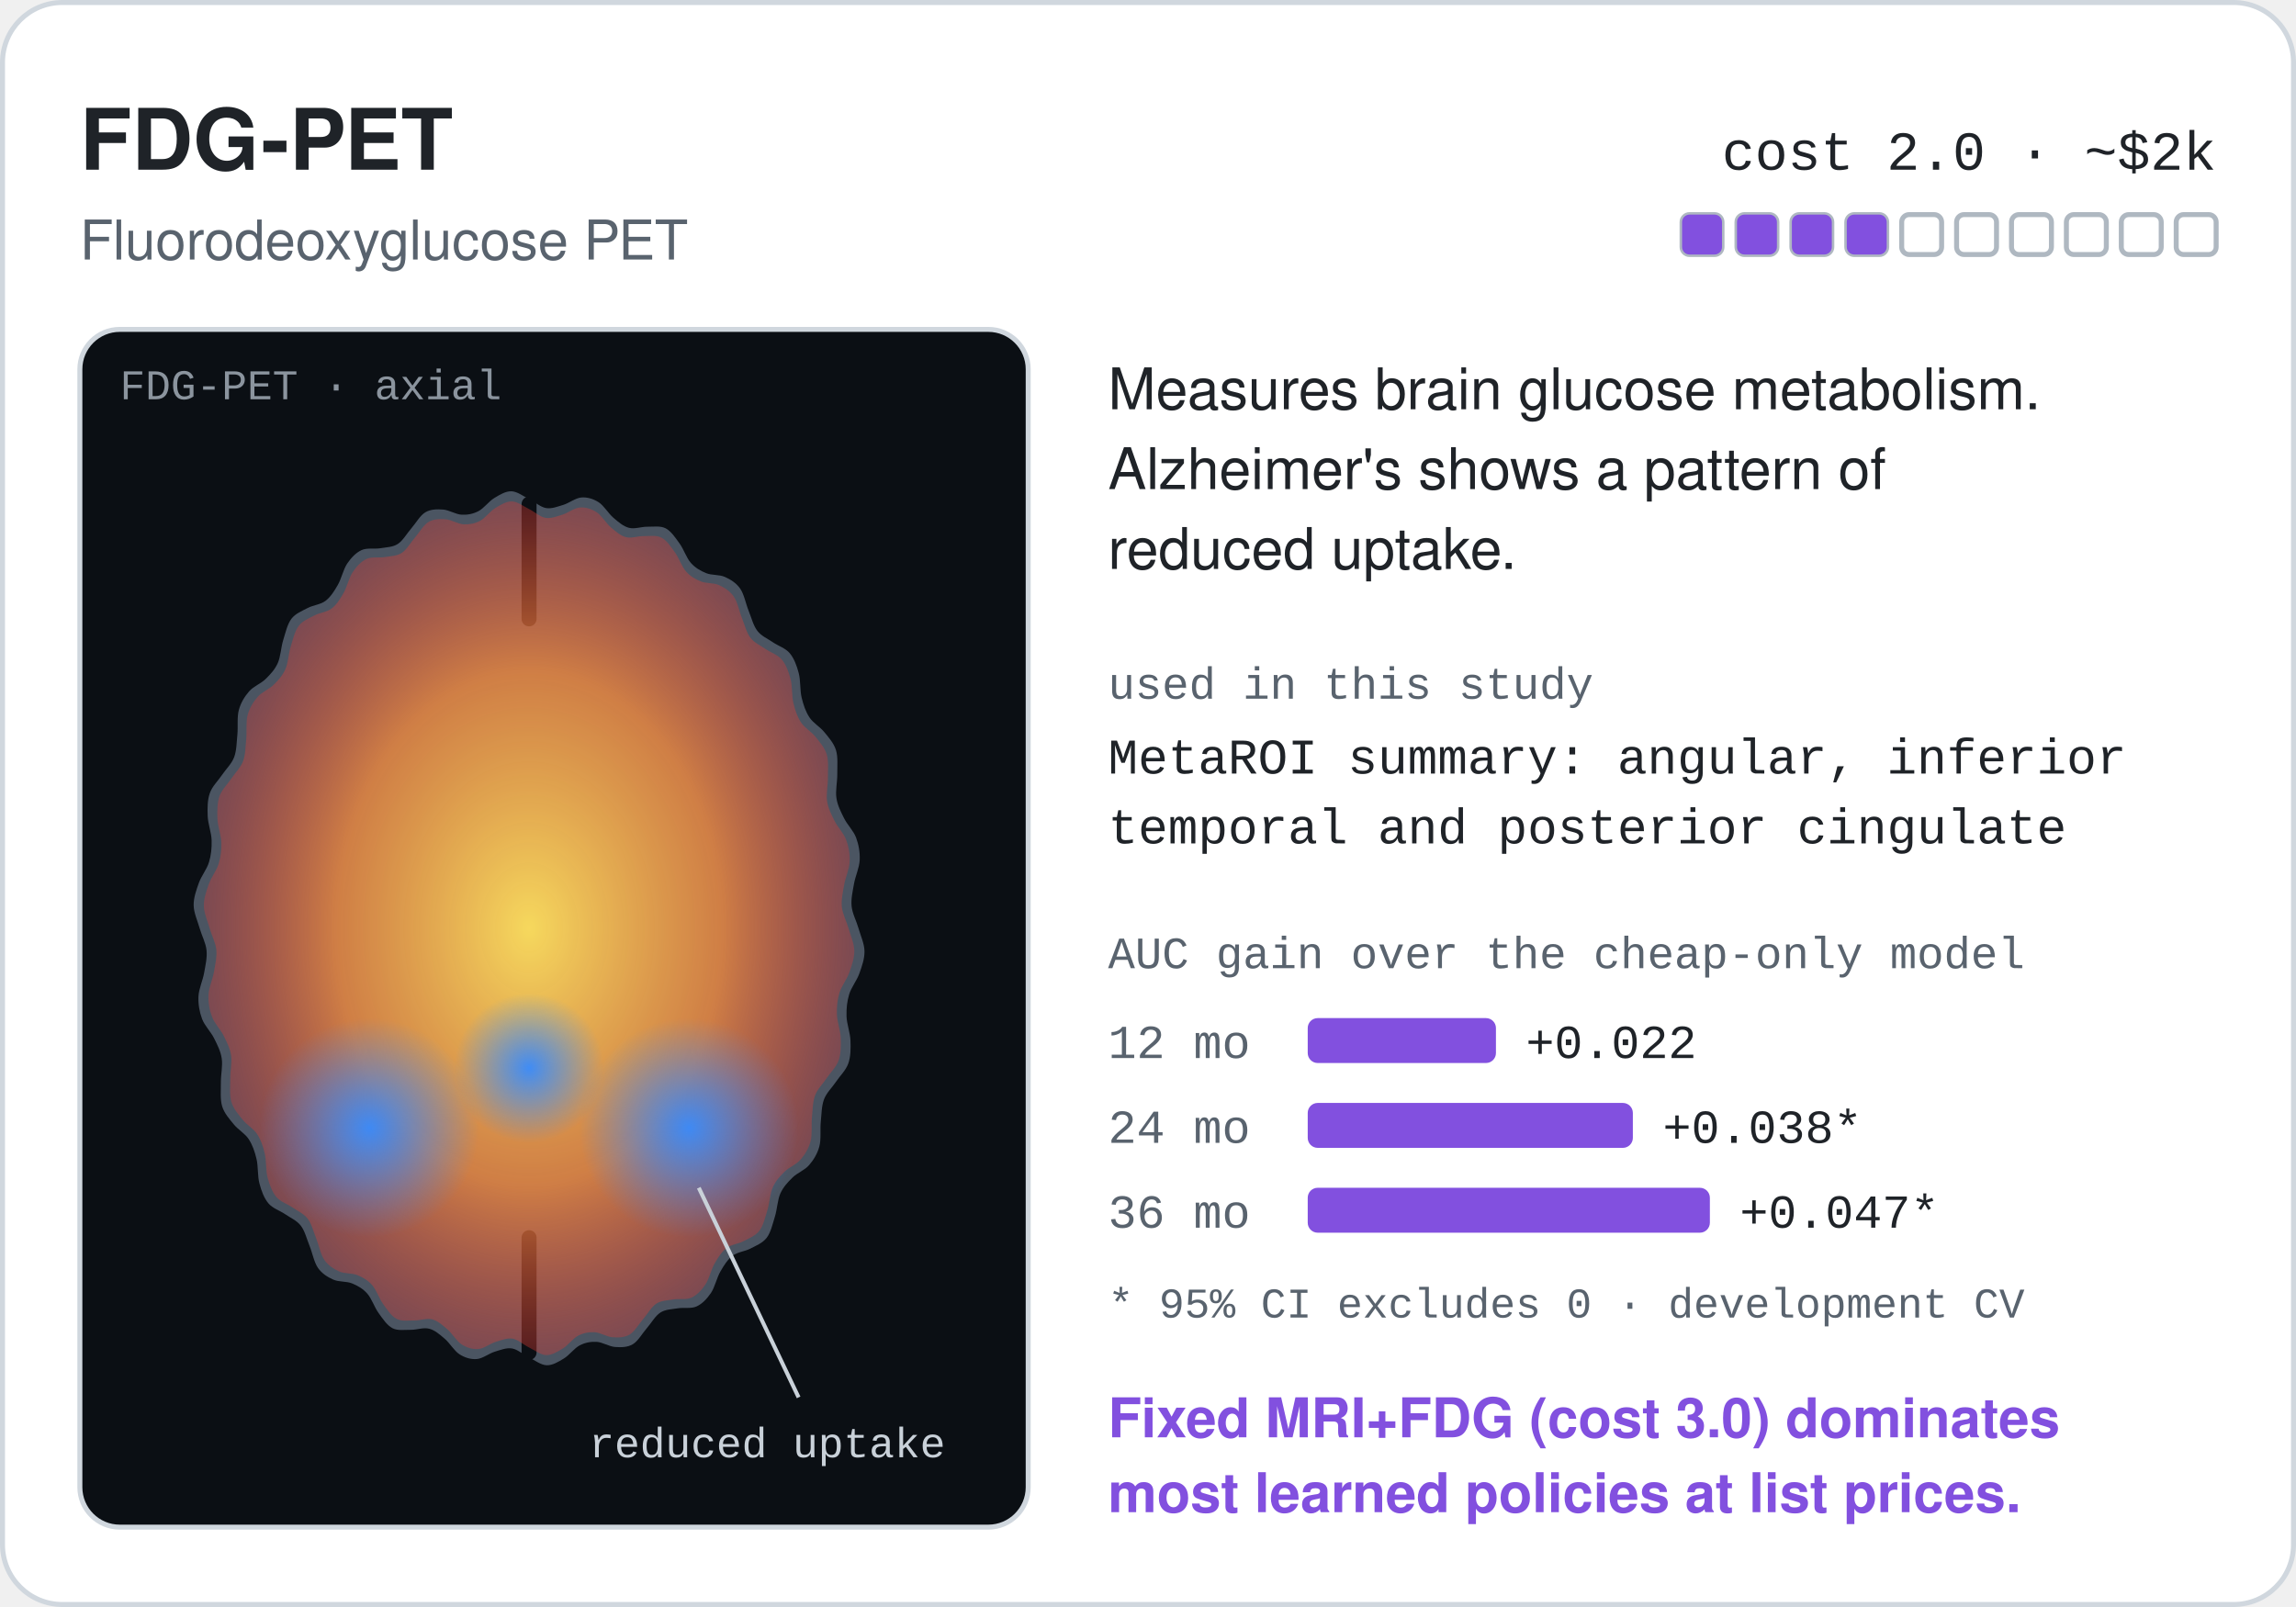
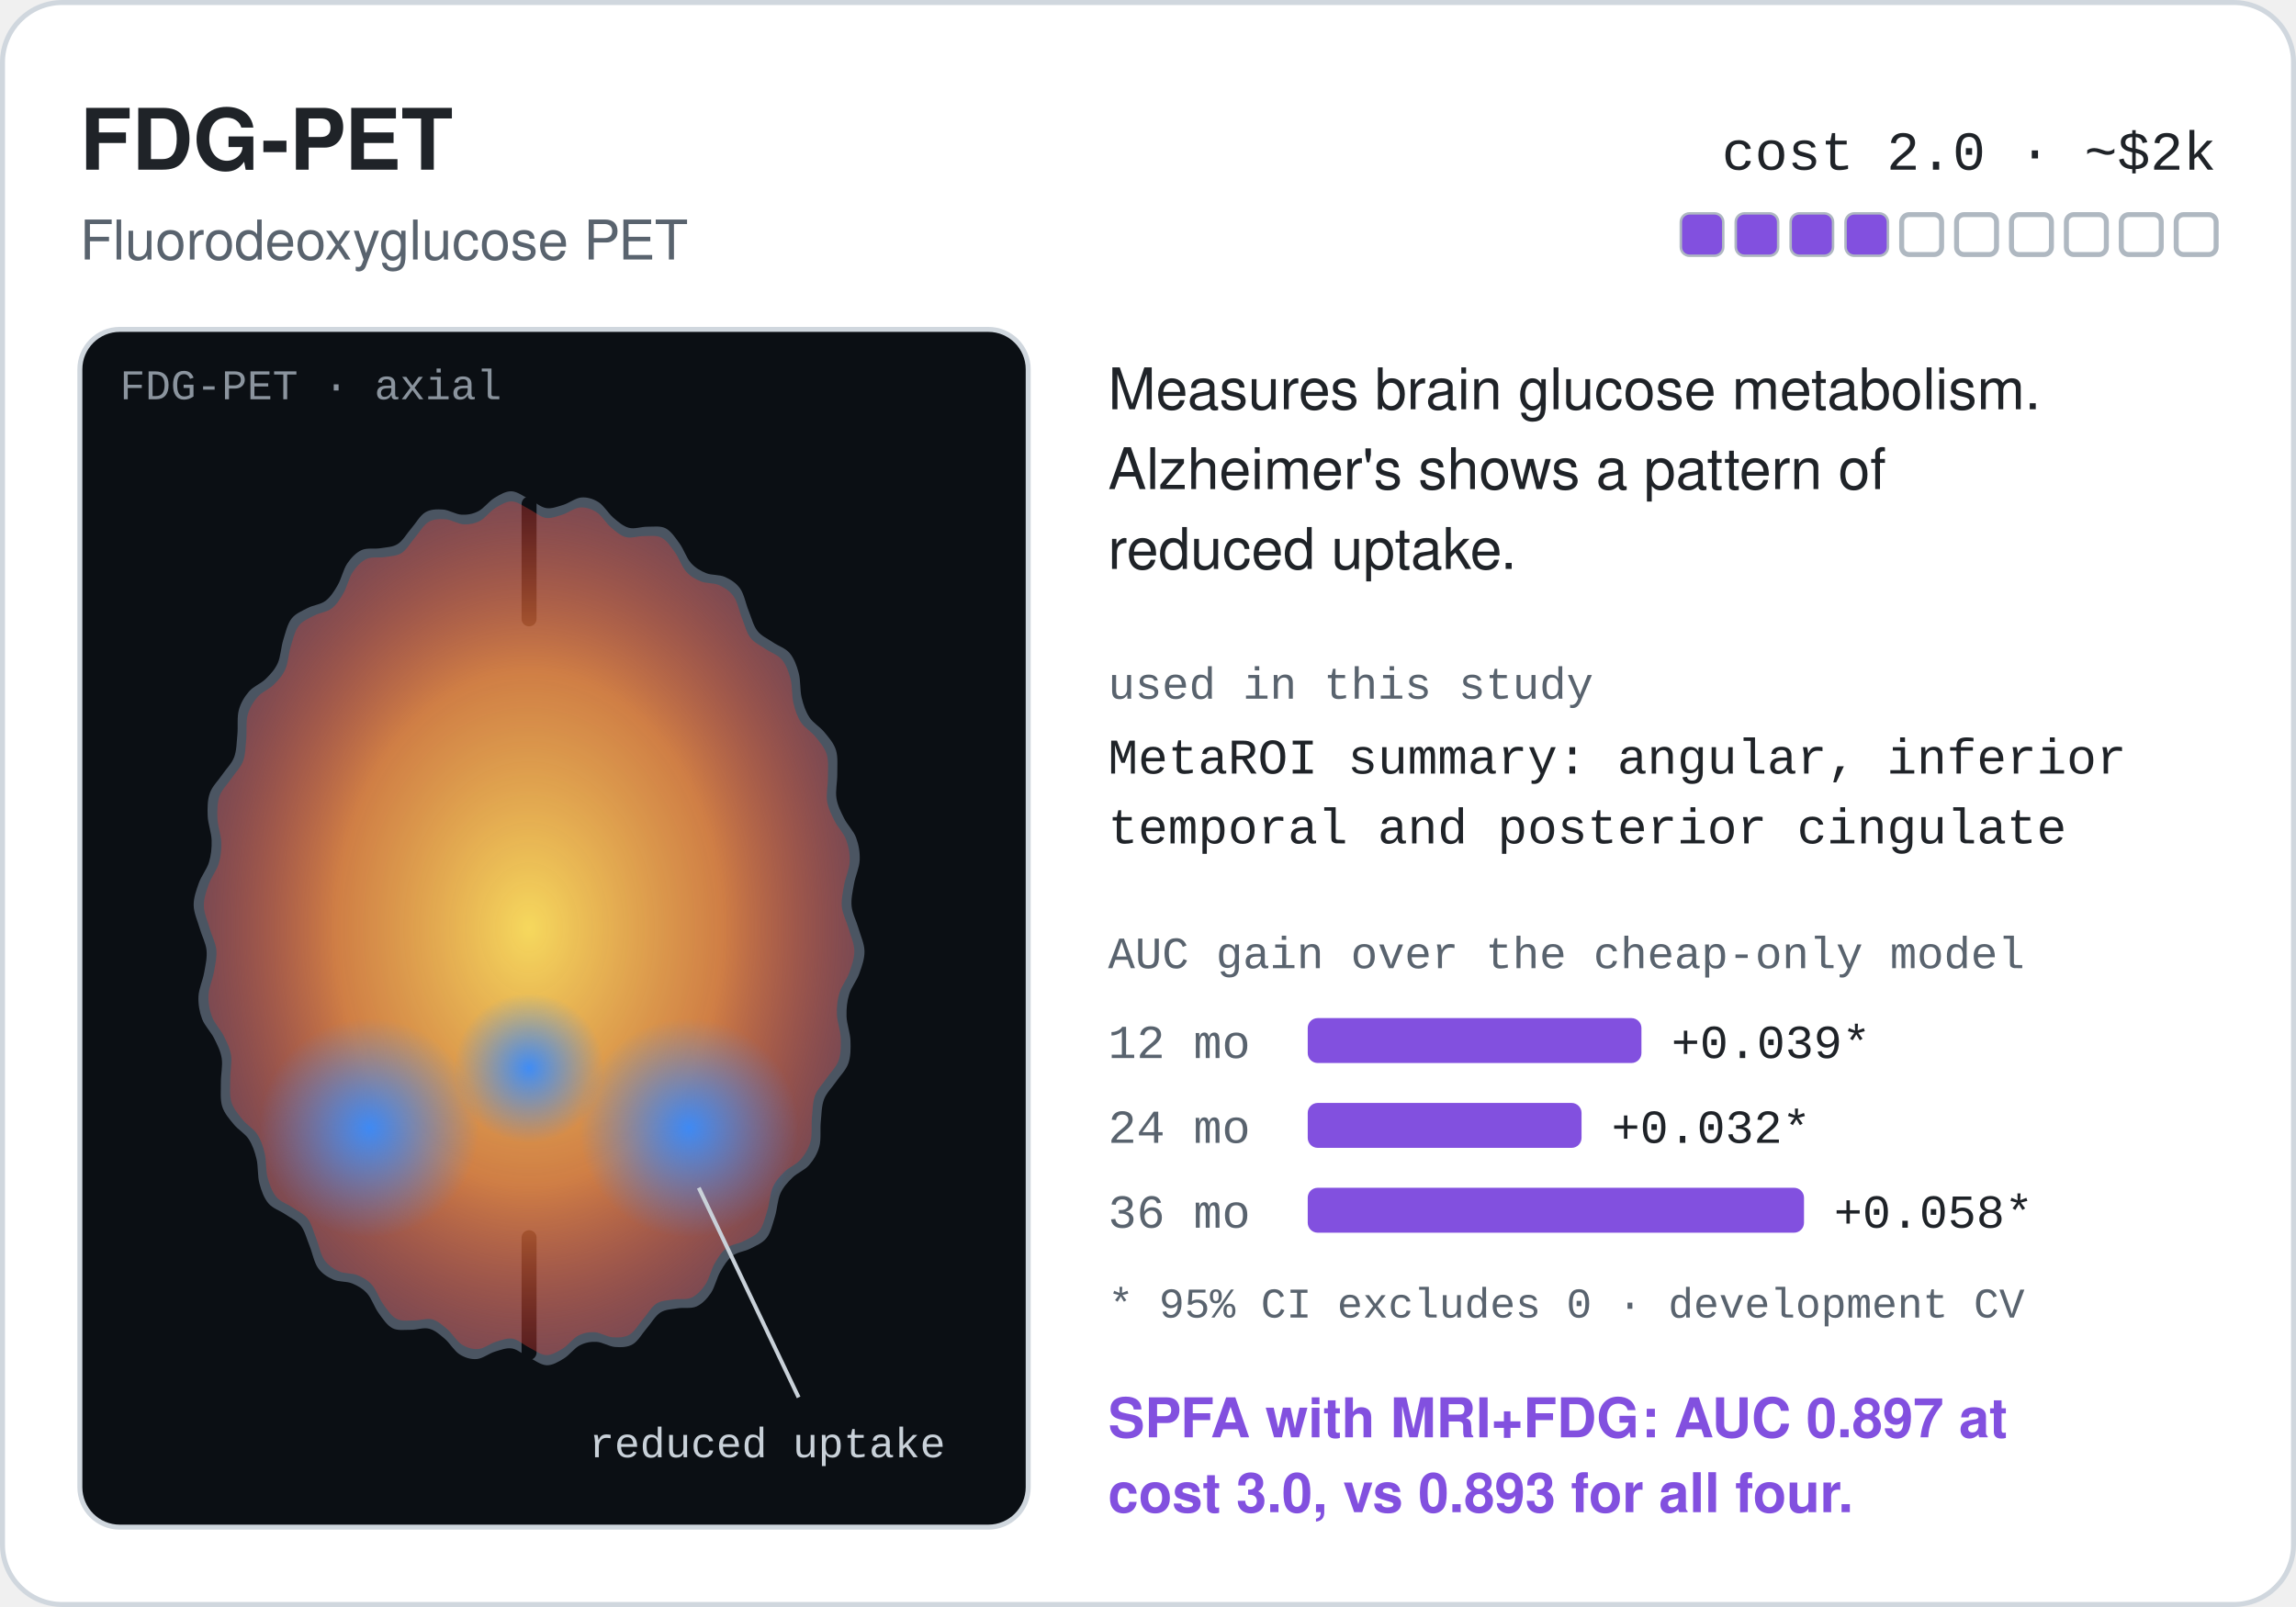
<svg xmlns="http://www.w3.org/2000/svg" width="460" height="322" viewBox="0 0 460 322" role="img" aria-labelledby="t d">
  <style>.s{font-family:-apple-system,BlinkMacSystemFont,"Segoe UI",Helvetica,Arial,sans-serif}.m{font-family:ui-monospace,SFMono-Regular,"SF Mono",Menlo,Consolas,"Liberation Mono",monospace}@media (prefers-reduced-motion:no-preference){@keyframes a0k{0%{opacity:0;transform:scale(.2)}3%{opacity:0;transform:scale(.2)}5%{opacity:1;transform:scale(1)}92%{opacity:1;transform:scale(1)}95%{opacity:0;transform:scale(1)}100%{opacity:0;transform:scale(.2)}}.a0{animation:a0k 10s cubic-bezier(.22,.8,.24,1) infinite;transform-box:fill-box;transform-origin:center}@keyframes a1k{0%{opacity:0;transform:scale(.2)}4.2%{opacity:0;transform:scale(.2)}6.2%{opacity:1;transform:scale(1)}92%{opacity:1;transform:scale(1)}95%{opacity:0;transform:scale(1)}100%{opacity:0;transform:scale(.2)}}.a1{animation:a1k 10s cubic-bezier(.22,.8,.24,1) infinite;transform-box:fill-box;transform-origin:center}@keyframes a2k{0%{opacity:0;transform:scale(.2)}5.4%{opacity:0;transform:scale(.2)}7.4%{opacity:1;transform:scale(1)}92%{opacity:1;transform:scale(1)}95%{opacity:0;transform:scale(1)}100%{opacity:0;transform:scale(.2)}}.a2{animation:a2k 10s cubic-bezier(.22,.8,.24,1) infinite;transform-box:fill-box;transform-origin:center}@keyframes a3k{0%{opacity:0;transform:scale(.2)}6.6%{opacity:0;transform:scale(.2)}8.6%{opacity:1;transform:scale(1)}92%{opacity:1;transform:scale(1)}95%{opacity:0;transform:scale(1)}100%{opacity:0;transform:scale(.2)}}.a3{animation:a3k 10s cubic-bezier(.22,.8,.24,1) infinite;transform-box:fill-box;transform-origin:center}@keyframes a4k{0%{opacity:0}14%{opacity:0}32%{opacity:1}92%{opacity:1}95%{opacity:0}100%{opacity:0}}.a4{animation:a4k 10s cubic-bezier(.22,.8,.24,1) infinite}@keyframes a5k{0%{opacity:0;transform:translateY(0)}2%{opacity:0;transform:translateY(0)}3.5%{opacity:1;transform:translateY(-10px)}11%{opacity:0;transform:translateY(-118.98px)}100%{opacity:0}}.a5{animation:a5k 10s ease-out infinite}@keyframes a6k{0%{opacity:0;transform:translateY(0)}3.4%{opacity:0;transform:translateY(0)}4.9%{opacity:1;transform:translateY(-10px)}12.4%{opacity:0;transform:translateY(-124.35px)}100%{opacity:0}}.a6{animation:a6k 10s ease-out infinite}@keyframes a7k{0%{opacity:0;transform:translateY(0)}4.8%{opacity:0;transform:translateY(0)}6.3%{opacity:1;transform:translateY(-10px)}13.8%{opacity:0;transform:translateY(-75.9px)}100%{opacity:0}}.a7{animation:a7k 10s ease-out infinite}@keyframes a8k{0%{opacity:0;transform:translateY(0)}6.2%{opacity:0;transform:translateY(0)}7.7%{opacity:1;transform:translateY(-10px)}15.2%{opacity:0;transform:translateY(-145.37px)}100%{opacity:0}}.a8{animation:a8k 10s ease-out infinite}@keyframes a9k{0%{opacity:0;transform:translateY(0)}7.6%{opacity:0;transform:translateY(0)}9.1%{opacity:1;transform:translateY(-10px)}16.6%{opacity:0;transform:translateY(-91.09px)}100%{opacity:0}}.a9{animation:a9k 10s ease-out infinite}@keyframes a10k{0%{opacity:0;transform:translateY(0)}9%{opacity:0;transform:translateY(0)}10.5%{opacity:1;transform:translateY(-10px)}18%{opacity:0;transform:translateY(-112.32px)}100%{opacity:0}}.a10{animation:a10k 10s ease-out infinite}@keyframes a11k{0%{opacity:0;transform:translateY(0)}10.4%{opacity:0;transform:translateY(0)}11.9%{opacity:1;transform:translateY(-10px)}19.4%{opacity:0;transform:translateY(-112.87px)}100%{opacity:0}}.a11{animation:a11k 10s ease-out infinite}@keyframes a12k{0%{opacity:0;transform:translateY(0)}11.8%{opacity:0;transform:translateY(0)}13.3%{opacity:1;transform:translateY(-10px)}20.8%{opacity:0;transform:translateY(-83.56px)}100%{opacity:0}}.a12{animation:a12k 10s ease-out infinite}@keyframes a13k{0%{opacity:0;transform:translateY(0)}13.2%{opacity:0;transform:translateY(0)}14.7%{opacity:1;transform:translateY(-10px)}22.2%{opacity:0;transform:translateY(-148.12px)}100%{opacity:0}}.a13{animation:a13k 10s ease-out infinite}@keyframes a14k{0%{opacity:0;transform:translateY(0)}14.6%{opacity:0;transform:translateY(0)}16.1%{opacity:1;transform:translateY(-10px)}23.6%{opacity:0;transform:translateY(-136.71px)}100%{opacity:0}}.a14{animation:a14k 10s ease-out infinite}@keyframes a15k{0%{opacity:0;transform:translateY(0)}16%{opacity:0;transform:translateY(0)}17.5%{opacity:1;transform:translateY(-10px)}25%{opacity:0;transform:translateY(-75.76px)}100%{opacity:0}}.a15{animation:a15k 10s ease-out infinite}@keyframes a16k{0%{opacity:0;transform:translateY(0)}17.4%{opacity:0;transform:translateY(0)}18.9%{opacity:1;transform:translateY(-10px)}26.4%{opacity:0;transform:translateY(-123.2px)}100%{opacity:0}}.a16{animation:a16k 10s ease-out infinite}@keyframes a17k{0%{opacity:0}50%{opacity:0}56%{opacity:1}92%{opacity:1}95%{opacity:0}100%{opacity:0}}.a17{animation:a17k 10s cubic-bezier(.22,.8,.24,1) infinite}@keyframes a18k{0%{transform:scaleX(0);opacity:1}18%{transform:scaleX(0);opacity:1}23%{transform:scaleX(1);opacity:1}92%{transform:scaleX(1);opacity:1}95%{transform:scaleX(1);opacity:0}100%{transform:scaleX(0);opacity:0}}.a18{animation:a18k 10s cubic-bezier(.22,.8,.24,1) infinite;transform-box:fill-box;transform-origin:left center}@keyframes a19k{0%{opacity:0}21%{opacity:0}24%{opacity:1}92%{opacity:1}95%{opacity:0}100%{opacity:0}}.a19{animation:a19k 10s cubic-bezier(.22,.8,.24,1) infinite}@keyframes a20k{0%{transform:scaleX(0);opacity:1}21%{transform:scaleX(0);opacity:1}26%{transform:scaleX(1);opacity:1}92%{transform:scaleX(1);opacity:1}95%{transform:scaleX(1);opacity:0}100%{transform:scaleX(0);opacity:0}}.a20{animation:a20k 10s cubic-bezier(.22,.8,.24,1) infinite;transform-box:fill-box;transform-origin:left center}@keyframes a21k{0%{opacity:0}24%{opacity:0}27%{opacity:1}92%{opacity:1}95%{opacity:0}100%{opacity:0}}.a21{animation:a21k 10s cubic-bezier(.22,.8,.24,1) infinite}@keyframes a22k{0%{transform:scaleX(0);opacity:1}24%{transform:scaleX(0);opacity:1}29%{transform:scaleX(1);opacity:1}92%{transform:scaleX(1);opacity:1}95%{transform:scaleX(1);opacity:0}100%{transform:scaleX(0);opacity:0}}.a22{animation:a22k 10s cubic-bezier(.22,.8,.24,1) infinite;transform-box:fill-box;transform-origin:left center}@keyframes a23k{0%{opacity:0}27%{opacity:0}30%{opacity:1}92%{opacity:1}95%{opacity:0}100%{opacity:0}}.a23{animation:a23k 10s cubic-bezier(.22,.8,.24,1) infinite}@keyframes a24k{0%{opacity:0}40%{opacity:0}43%{opacity:1}92%{opacity:1}95%{opacity:0}100%{opacity:0}}.a24{animation:a24k 10s cubic-bezier(.22,.8,.24,1) infinite}@keyframes flow{0%{opacity:0;transform:translateY(0)}10%{opacity:.9}90%{opacity:.9}100%{opacity:0;transform:translateY(130px)}}.flow{animation:flow 2.4s linear infinite}}</style>
  <rect x=".5" y=".5" width="459" height="321" rx="12" fill="#ffffff" stroke="#d0d7de" />
  <defs>
    <radialGradient id="warm">
      <stop offset="0" stop-color="#ffdf5d" stop-opacity=".95" />
      <stop offset=".6" stop-color="#f0883e" stop-opacity=".8" />
      <stop offset="1" stop-color="#da3633" stop-opacity=".35" />
    </radialGradient>
    <radialGradient id="cool">
      <stop offset="0" stop-color="#388bfd" stop-opacity=".95" />
      <stop offset="1" stop-color="#388bfd" stop-opacity="0" />
    </radialGradient>
    <clipPath id="vw">
      <rect x="16" y="66" width="190" height="240" rx="8" />
    </clipPath>
  </defs>
  <text x="16" y="34" class="s" font-size="17" fill="#1f2328" text-anchor="start" font-weight="600">FDG-PET</text>
  <text x="16" y="52" class="s" font-size="11" fill="#59636e" text-anchor="start">Fluorodeoxyglucose PET</text>
  <text x="444" y="34" class="m" font-size="11" fill="#1f2328" text-anchor="end">cost 2.0 · ~$2k</text>
  <rect x="337" y="43" width="8" height="8" rx="1.5" fill="none" stroke="#afb8c1" />
  <rect class="a0" x="337" y="43" width="8" height="8" rx="1.5" fill="#8250df" />
  <rect x="348" y="43" width="8" height="8" rx="1.5" fill="none" stroke="#afb8c1" />
  <rect class="a1" x="348" y="43" width="8" height="8" rx="1.5" fill="#8250df" />
  <rect x="359" y="43" width="8" height="8" rx="1.5" fill="none" stroke="#afb8c1" />
  <rect class="a2" x="359" y="43" width="8" height="8" rx="1.5" fill="#8250df" />
  <rect x="370" y="43" width="8" height="8" rx="1.5" fill="none" stroke="#afb8c1" />
  <rect class="a3" x="370" y="43" width="8" height="8" rx="1.5" fill="#8250df" />
  <rect x="381" y="43" width="8" height="8" rx="1.5" fill="none" stroke="#afb8c1" />
  <rect x="392" y="43" width="8" height="8" rx="1.5" fill="none" stroke="#afb8c1" />
  <rect x="403" y="43" width="8" height="8" rx="1.5" fill="none" stroke="#afb8c1" />
  <rect x="414" y="43" width="8" height="8" rx="1.5" fill="none" stroke="#afb8c1" />
  <rect x="425" y="43" width="8" height="8" rx="1.5" fill="none" stroke="#afb8c1" />
  <rect x="436" y="43" width="8" height="8" rx="1.5" fill="none" stroke="#afb8c1" />
  <rect x="16" y="66" width="190" height="240" rx="8" fill="#0b0f14" stroke="#d0d7de" />
  <g clip-path="url(#vw)">
    <text x="24" y="80" class="m" font-size="8.5" fill="#8b949e" text-anchor="start">FDG-PET · axial</text>
    <path d="M172 186C172.43 187.5 173.17 189.08 173.2 190.59C173.23 192.1 172.68 193.62 172.17 195.06C171.66 196.5 170.56 197.81 170.13 199.24C169.7 200.66 169.56 202.07 169.6 203.61C169.64 205.16 170.33 206.9 170.39 208.48C170.45 210.06 170.45 211.7 169.96 213.08C169.48 214.46 168.3 215.55 167.49 216.76C166.68 217.96 165.6 218.94 165.09 220.28C164.59 221.62 164.6 223.23 164.44 224.8C164.29 226.38 164.54 228.3 164.15 229.74C163.76 231.19 162.99 232.43 162.09 233.47C161.2 234.5 159.72 235.01 158.77 235.96C157.81 236.9 156.94 237.83 156.35 239.13C155.77 240.44 155.71 242.3 155.25 243.78C154.79 245.27 154.42 246.96 153.6 248.03C152.78 249.09 151.48 249.58 150.35 250.18C149.21 250.77 147.78 250.85 146.78 251.61C145.77 252.38 145.06 253.51 144.34 254.76C143.61 256 143.22 257.92 142.43 259.09C141.63 260.26 140.68 261.26 139.57 261.77C138.46 262.28 136.99 261.95 135.78 262.15C134.57 262.36 133.34 262.34 132.31 263C131.28 263.66 130.52 265.06 129.6 266.12C128.68 267.18 127.84 268.72 126.78 269.35C125.72 269.98 124.46 269.98 123.25 269.9C122.04 269.82 120.7 268.93 119.52 268.87C118.34 268.81 117.25 269.01 116.16 269.57C115.06 270.13 114.06 271.56 112.95 272.22C111.85 272.89 110.68 273.6 109.52 273.56C108.36 273.52 107.15 272.56 106 272C104.85 271.44 103.75 270.4 102.61 270.2C101.47 270.01 100.34 270.48 99.16 270.83C97.97 271.19 96.69 272.23 95.51 272.32C94.33 272.41 93.14 272.05 92.07 271.37C91 270.69 90.1 269.09 89.09 268.24C88.08 267.38 87.12 266.53 85.99 266.24C84.86 265.94 83.53 266.47 82.3 266.46C81.07 266.44 79.7 266.69 78.62 266.13C77.55 265.57 76.69 264.26 75.85 263.1C75.01 261.94 74.46 260.18 73.57 259.19C72.69 258.2 71.67 257.63 70.53 257.16C69.4 256.69 67.89 256.91 66.75 256.39C65.61 255.88 64.49 255.18 63.71 254.06C62.92 252.93 62.59 251.05 62.02 249.64C61.45 248.23 61.08 246.65 60.26 245.59C59.45 244.54 58.24 244.05 57.16 243.31C56.07 242.56 54.63 242.14 53.77 241.11C52.91 240.08 52.37 238.63 51.98 237.14C51.58 235.66 51.75 233.69 51.39 232.21C51.03 230.73 50.59 229.41 49.83 228.26C49.07 227.1 47.72 226.38 46.83 225.28C45.94 224.19 44.94 223.08 44.51 221.68C44.08 220.28 44.27 218.48 44.25 216.88C44.24 215.28 44.65 213.54 44.42 212.07C44.2 210.6 43.54 209.36 42.89 208.04C42.23 206.72 41 205.54 40.48 204.15C39.96 202.75 39.69 201.21 39.76 199.67C39.83 198.13 40.63 196.46 40.9 194.92C41.17 193.37 41.53 191.9 41.38 190.41C41.23 188.93 40.43 187.5 40 186C39.57 184.5 38.83 182.92 38.8 181.41C38.77 179.9 39.32 178.38 39.83 176.94C40.34 175.5 41.44 174.19 41.87 172.76C42.3 171.34 42.44 169.93 42.4 168.39C42.36 166.84 41.67 165.1 41.61 163.52C41.55 161.94 41.55 160.3 42.04 158.92C42.52 157.54 43.7 156.45 44.51 155.24C45.32 154.04 46.4 153.06 46.91 151.72C47.41 150.38 47.4 148.77 47.56 147.2C47.71 145.62 47.46 143.7 47.85 142.26C48.24 140.81 49.01 139.57 49.91 138.53C50.8 137.5 52.28 136.99 53.23 136.04C54.19 135.1 55.06 134.17 55.65 132.87C56.23 131.56 56.29 129.7 56.75 128.22C57.21 126.73 57.58 125.04 58.4 123.97C59.22 122.91 60.52 122.42 61.65 121.82C62.79 121.23 64.22 121.15 65.22 120.39C66.23 119.62 66.94 118.49 67.66 117.24C68.39 116 68.78 114.08 69.57 112.91C70.37 111.74 71.32 110.74 72.43 110.23C73.54 109.72 75.01 110.05 76.22 109.85C77.43 109.64 78.66 109.66 79.69 109C80.72 108.34 81.48 106.94 82.4 105.88C83.32 104.82 84.16 103.28 85.22 102.65C86.28 102.02 87.54 102.02 88.75 102.1C89.96 102.18 91.3 103.07 92.48 103.13C93.66 103.19 94.75 102.99 95.84 102.43C96.94 101.87 97.94 100.44 99.05 99.78C100.15 99.11 101.32 98.4 102.48 98.44C103.64 98.48 104.85 99.44 106 100C107.15 100.56 108.25 101.6 109.39 101.8C110.53 101.99 111.66 101.52 112.84 101.17C114.03 100.81 115.31 99.77 116.49 99.68C117.67 99.59 118.86 99.95 119.93 100.63C121 101.31 121.9 102.91 122.91 103.76C123.92 104.62 124.88 105.47 126.01 105.76C127.14 106.06 128.47 105.53 129.7 105.54C130.93 105.56 132.3 105.31 133.38 105.87C134.45 106.43 135.31 107.74 136.15 108.9C136.99 110.06 137.54 111.82 138.43 112.81C139.31 113.8 140.33 114.37 141.47 114.84C142.6 115.31 144.11 115.09 145.25 115.61C146.39 116.12 147.51 116.82 148.29 117.94C149.08 119.07 149.41 120.95 149.98 122.36C150.55 123.77 150.92 125.35 151.74 126.41C152.55 127.46 153.76 127.95 154.84 128.69C155.93 129.44 157.37 129.86 158.23 130.89C159.09 131.92 159.63 133.37 160.02 134.86C160.42 136.34 160.25 138.31 160.61 139.79C160.97 141.27 161.41 142.59 162.17 143.74C162.93 144.9 164.28 145.62 165.17 146.72C166.06 147.81 167.06 148.92 167.49 150.32C167.92 151.72 167.73 153.52 167.75 155.12C167.76 156.72 167.35 158.46 167.58 159.93C167.8 161.4 168.46 162.64 169.11 163.96C169.77 165.28 171 166.46 171.52 167.85C172.04 169.25 172.31 170.79 172.24 172.33C172.17 173.87 171.37 175.54 171.1 177.08C170.83 178.63 170.47 180.1 170.62 181.59C170.77 183.07 171.57 184.5 172 186Z" fill="#4b5562" />
    <path d="M106 101V124M106 248V271" stroke="#0b0f14" stroke-width="3" stroke-linecap="round" />
    <g class="a4">
      <path d="M170 186C170.42 187.47 171.13 189.01 171.16 190.48C171.19 191.96 170.66 193.44 170.17 194.85C169.67 196.26 168.61 197.54 168.19 198.93C167.77 200.32 167.63 201.7 167.67 203.21C167.71 204.71 168.38 206.42 168.44 207.96C168.5 209.5 168.49 211.1 168.03 212.45C167.56 213.8 166.41 214.87 165.62 216.04C164.84 217.21 163.8 218.18 163.3 219.49C162.81 220.8 162.83 222.36 162.67 223.9C162.52 225.44 162.77 227.32 162.39 228.73C162.01 230.14 161.26 231.35 160.39 232.36C159.52 233.37 158.1 233.87 157.17 234.79C156.24 235.72 155.4 236.62 154.83 237.9C154.26 239.17 154.2 240.99 153.76 242.44C153.31 243.89 152.95 245.54 152.16 246.58C151.37 247.63 150.11 248.1 149 248.68C147.9 249.27 146.51 249.34 145.54 250.09C144.57 250.83 143.88 251.94 143.18 253.16C142.47 254.38 142.09 256.25 141.32 257.39C140.55 258.53 139.63 259.51 138.55 260.01C137.48 260.5 136.05 260.18 134.88 260.38C133.7 260.58 132.51 260.57 131.51 261.21C130.52 261.86 129.78 263.22 128.89 264.26C127.99 265.29 127.18 266.79 126.15 267.41C125.13 268.02 123.9 268.03 122.73 267.95C121.56 267.87 120.26 267 119.11 266.94C117.96 266.89 116.91 267.08 115.85 267.62C114.79 268.17 113.82 269.57 112.74 270.22C111.67 270.87 110.54 271.56 109.42 271.53C108.29 271.49 107.12 270.55 106 270C104.88 269.45 103.82 268.43 102.72 268.24C101.61 268.05 100.51 268.52 99.36 268.86C98.22 269.2 96.97 270.22 95.83 270.31C94.68 270.4 93.53 270.05 92.5 269.39C91.46 268.72 90.58 267.16 89.6 266.33C88.62 265.49 87.7 264.66 86.6 264.37C85.5 264.08 84.21 264.6 83.02 264.58C81.83 264.57 80.49 264.81 79.45 264.26C78.41 263.72 77.58 262.44 76.77 261.31C75.95 260.18 75.41 258.45 74.55 257.49C73.7 256.52 72.71 255.96 71.61 255.51C70.51 255.05 69.04 255.26 67.94 254.76C66.84 254.25 65.75 253.57 64.99 252.47C64.22 251.37 63.91 249.54 63.35 248.16C62.8 246.79 62.44 245.24 61.65 244.21C60.86 243.18 59.69 242.7 58.64 241.97C57.59 241.24 56.19 240.83 55.35 239.83C54.52 238.83 54 237.4 53.61 235.95C53.23 234.51 53.39 232.58 53.04 231.14C52.7 229.69 52.27 228.4 51.53 227.27C50.8 226.14 49.48 225.44 48.62 224.37C47.76 223.3 46.79 222.21 46.37 220.85C45.95 219.48 46.14 217.73 46.13 216.17C46.11 214.6 46.51 212.9 46.29 211.46C46.07 210.02 45.44 208.81 44.8 207.52C44.16 206.23 42.97 205.09 42.47 203.72C41.96 202.36 41.7 200.86 41.77 199.35C41.83 197.85 42.61 196.22 42.87 194.71C43.13 193.2 43.48 191.76 43.34 190.31C43.19 188.86 42.42 187.47 42 186C41.58 184.53 40.87 182.99 40.84 181.52C40.81 180.04 41.34 178.56 41.83 177.15C42.33 175.74 43.39 174.46 43.81 173.07C44.23 171.68 44.37 170.3 44.33 168.79C44.29 167.29 43.62 165.58 43.56 164.04C43.5 162.5 43.51 160.9 43.97 159.55C44.44 158.2 45.59 157.13 46.38 155.96C47.16 154.79 48.2 153.82 48.7 152.51C49.19 151.2 49.17 149.64 49.33 148.1C49.48 146.56 49.23 144.68 49.61 143.27C49.99 141.86 50.74 140.65 51.61 139.64C52.48 138.63 53.9 138.13 54.83 137.21C55.76 136.28 56.6 135.38 57.17 134.1C57.74 132.83 57.8 131.01 58.24 129.56C58.69 128.11 59.05 126.46 59.84 125.42C60.63 124.37 61.89 123.9 63 123.32C64.1 122.73 65.49 122.66 66.46 121.91C67.43 121.17 68.12 120.06 68.82 118.84C69.53 117.62 69.91 115.75 70.68 114.61C71.45 113.47 72.37 112.49 73.45 111.99C74.52 111.5 75.95 111.82 77.12 111.62C78.3 111.42 79.49 111.43 80.49 110.79C81.48 110.14 82.22 108.78 83.11 107.74C84.01 106.71 84.82 105.21 85.85 104.59C86.87 103.98 88.1 103.97 89.27 104.05C90.44 104.13 91.74 105 92.89 105.06C94.04 105.11 95.09 104.92 96.15 104.38C97.21 103.83 98.18 102.43 99.26 101.78C100.33 101.13 101.46 100.44 102.58 100.47C103.71 100.51 104.88 101.45 106 102C107.12 102.55 108.18 103.57 109.28 103.76C110.39 103.95 111.49 103.48 112.64 103.14C113.78 102.8 115.03 101.78 116.17 101.69C117.32 101.6 118.47 101.95 119.5 102.61C120.54 103.28 121.42 104.84 122.4 105.67C123.38 106.51 124.3 107.34 125.4 107.63C126.5 107.92 127.79 107.4 128.98 107.42C130.17 107.43 131.51 107.19 132.55 107.74C133.59 108.28 134.42 109.56 135.23 110.69C136.05 111.82 136.59 113.55 137.45 114.51C138.3 115.48 139.29 116.04 140.39 116.49C141.49 116.95 142.96 116.74 144.06 117.24C145.16 117.75 146.25 118.43 147.01 119.53C147.78 120.63 148.09 122.46 148.65 123.84C149.2 125.21 149.56 126.76 150.35 127.79C151.14 128.82 152.31 129.3 153.36 130.03C154.41 130.76 155.81 131.17 156.65 132.17C157.48 133.17 158 134.6 158.39 136.05C158.77 137.49 158.61 139.42 158.96 140.86C159.3 142.31 159.73 143.6 160.47 144.73C161.2 145.86 162.52 146.56 163.38 147.63C164.24 148.7 165.21 149.79 165.63 151.15C166.05 152.52 165.86 154.27 165.87 155.83C165.89 157.4 165.49 159.1 165.71 160.54C165.93 161.98 166.56 163.19 167.2 164.48C167.84 165.77 169.03 166.91 169.53 168.28C170.04 169.64 170.3 171.14 170.23 172.65C170.17 174.15 169.39 175.78 169.13 177.29C168.87 178.8 168.52 180.24 168.66 181.69C168.81 183.14 169.58 184.53 170 186Z" fill="url(#warm)" />
    </g>
    <circle class="a5" cx="81.89" cy="302" r="2" fill="#e3b341" opacity="0" />
    <circle class="a6" cx="94.04" cy="302" r="2" fill="#e3b341" opacity="0" />
    <circle class="a7" cx="117.57" cy="302" r="2" fill="#e3b341" opacity="0" />
    <circle class="a8" cx="61.21" cy="302" r="2" fill="#e3b341" opacity="0" />
    <circle class="a9" cx="83.86" cy="302" r="2" fill="#e3b341" opacity="0" />
    <circle class="a10" cx="151.6" cy="302" r="2" fill="#e3b341" opacity="0" />
    <circle class="a11" cx="136.95" cy="302" r="2" fill="#e3b341" opacity="0" />
    <circle class="a12" cx="118.79" cy="302" r="2" fill="#e3b341" opacity="0" />
    <circle class="a13" cx="118.41" cy="302" r="2" fill="#e3b341" opacity="0" />
    <circle class="a14" cx="108.13" cy="302" r="2" fill="#e3b341" opacity="0" />
    <circle class="a15" cx="121.77" cy="302" r="2" fill="#e3b341" opacity="0" />
    <circle class="a16" cx="129.76" cy="302" r="2" fill="#e3b341" opacity="0" />
    <g class="a17">
      <circle cx="74" cy="226" r="22" fill="url(#cool)" />
      <circle cx="138" cy="226" r="22" fill="url(#cool)" />
      <circle cx="106" cy="214" r="15" fill="url(#cool)" />
      <path d="M140 238L160 280" stroke="#c9d1d9" stroke-width=".8" />
      <text x="118" y="292" class="m" font-size="8.5" fill="#c9d1d9" text-anchor="start">reduced uptake</text>
    </g>
  </g>
  <text x="222" y="82" class="s" font-size="11.5" fill="#1f2328" text-anchor="start">Measures brain glucose metabolism.</text>
  <text x="222" y="98" class="s" font-size="11.5" fill="#1f2328" text-anchor="start">Alzheimer's shows a pattern of</text>
  <text x="222" y="114" class="s" font-size="11.5" fill="#1f2328" text-anchor="start">reduced uptake.</text>
  <text x="222" y="140" class="m" font-size="9" fill="#59636e" text-anchor="start">used in this study</text>
  <text x="222" y="155" class="m" font-size="10" fill="#1f2328" text-anchor="start">MetaROI summary: angular, inferior</text>
  <text x="222" y="169" class="m" font-size="10" fill="#1f2328" text-anchor="start">temporal and posterior cingulate</text>
  <text x="222" y="194" class="m" font-size="9" fill="#59636e" text-anchor="start">AUC gain over the cheap-only model</text>
  <text x="222" y="212" class="m" font-size="9.5" fill="#59636e" text-anchor="start">12 mo</text>
-   <rect class="a18" x="262" y="204" width="37.71" height="9" rx="2" fill="#8250df" />
+   <rect class="a18" x="262" y="204" width="66.86" height="9" rx="2" fill="#8250df" />
  <g class="a19">
-     <text x="305.71" y="212" class="m" font-size="9.5" fill="#1f2328" text-anchor="start">+0.022</text>
+     <text x="334.86" y="212" class="m" font-size="9.5" fill="#1f2328" text-anchor="start">+0.039*</text>
  </g>
  <text x="222" y="229" class="m" font-size="9.5" fill="#59636e" text-anchor="start">24 mo</text>
-   <rect class="a20" x="262" y="221" width="65.14" height="9" rx="2" fill="#8250df" />
+   <rect class="a20" x="262" y="221" width="54.86" height="9" rx="2" fill="#8250df" />
  <g class="a21">
-     <text x="333.14" y="229" class="m" font-size="9.5" fill="#1f2328" text-anchor="start">+0.038*</text>
+     <text x="322.86" y="229" class="m" font-size="9.5" fill="#1f2328" text-anchor="start">+0.032*</text>
  </g>
  <text x="222" y="246" class="m" font-size="9.5" fill="#59636e" text-anchor="start">36 mo</text>
-   <rect class="a22" x="262" y="238" width="80.57" height="9" rx="2" fill="#8250df" />
+   <rect class="a22" x="262" y="238" width="99.43" height="9" rx="2" fill="#8250df" />
  <g class="a23">
-     <text x="348.57" y="246" class="m" font-size="9.5" fill="#1f2328" text-anchor="start">+0.047*</text>
+     <text x="367.43" y="246" class="m" font-size="9.5" fill="#1f2328" text-anchor="start">+0.058*</text>
  </g>
  <text x="222" y="264" class="m" font-size="8.5" fill="#59636e" text-anchor="start">* 95% CI excludes 0 · development CV</text>
  <g class="a24">
-     <text x="222" y="288" class="s" font-size="11" fill="#8250df" text-anchor="start" font-weight="600">Fixed MRI+FDG (cost 3.0) dominates</text>
-     <text x="222" y="303" class="s" font-size="11" fill="#8250df" text-anchor="start" font-weight="600">most learned policies at list prices.</text>
+     <text x="222" y="288" class="s" font-size="11" fill="#8250df" text-anchor="start" font-weight="600">SPFA with MRI+FDG: AUC 0.897 at</text>
+     <text x="222" y="303" class="s" font-size="11" fill="#8250df" text-anchor="start" font-weight="600">cost 3.0, vs 0.893 for all four.</text>
  </g>
</svg>
